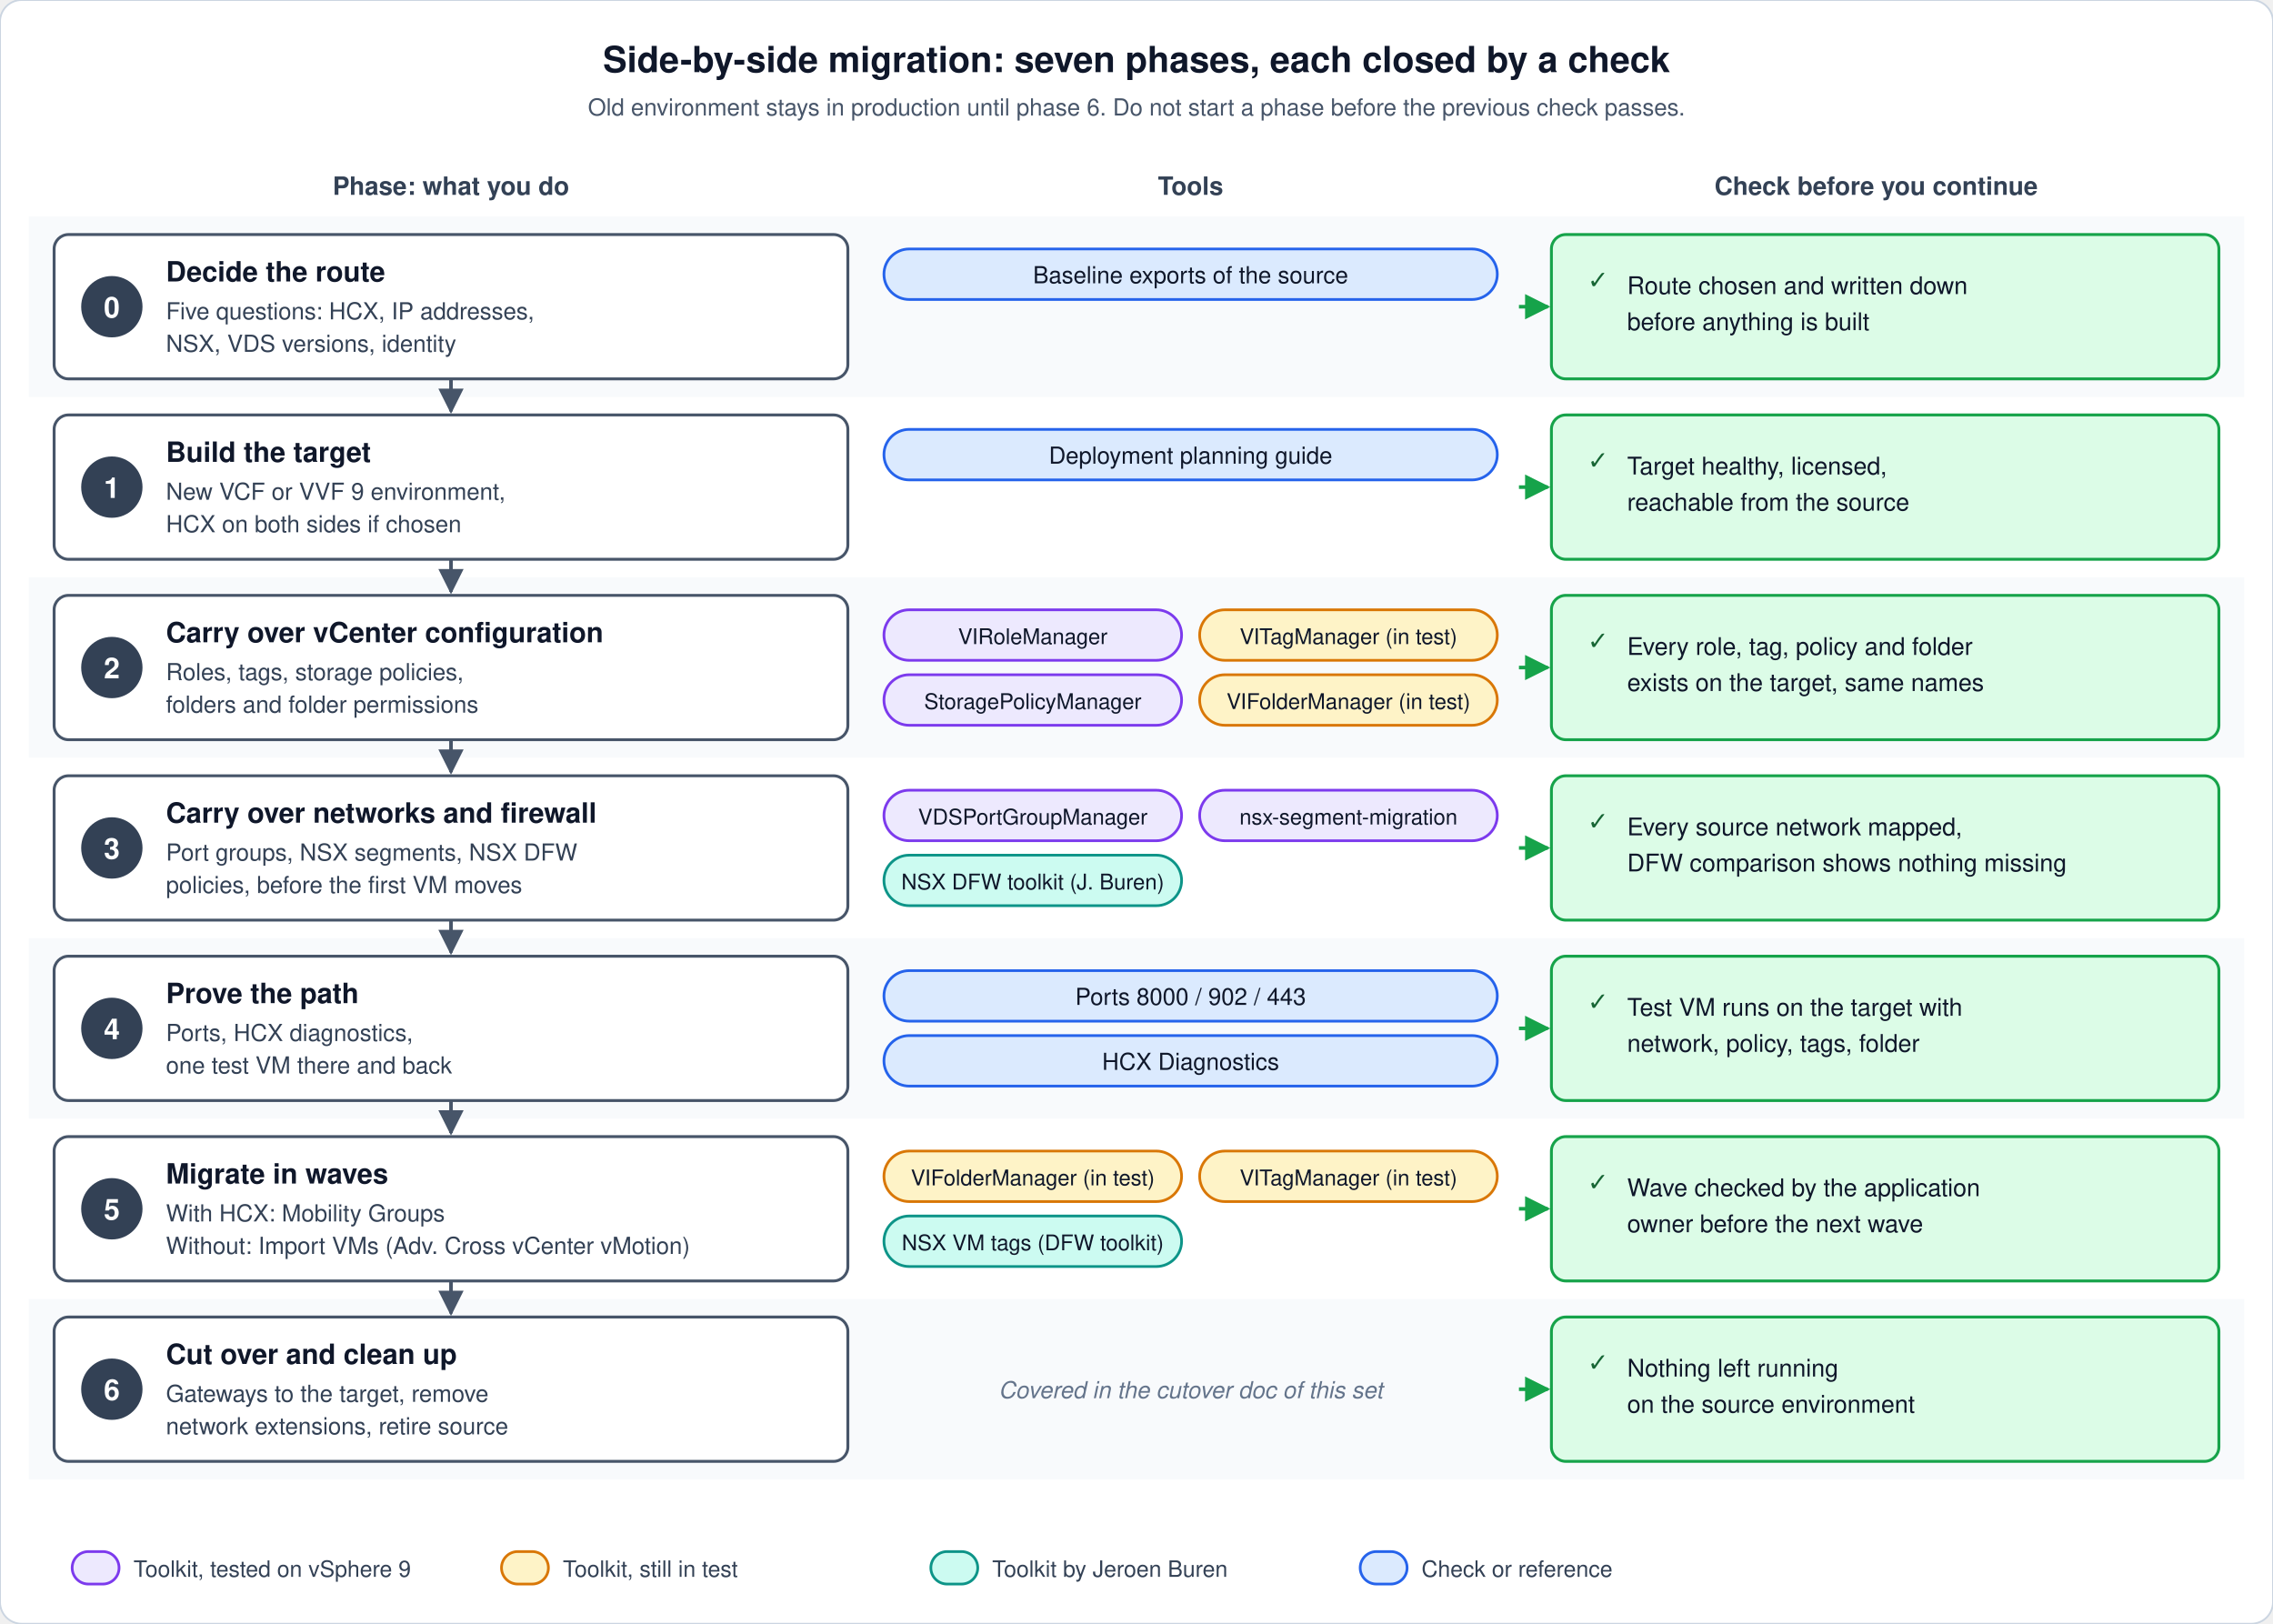
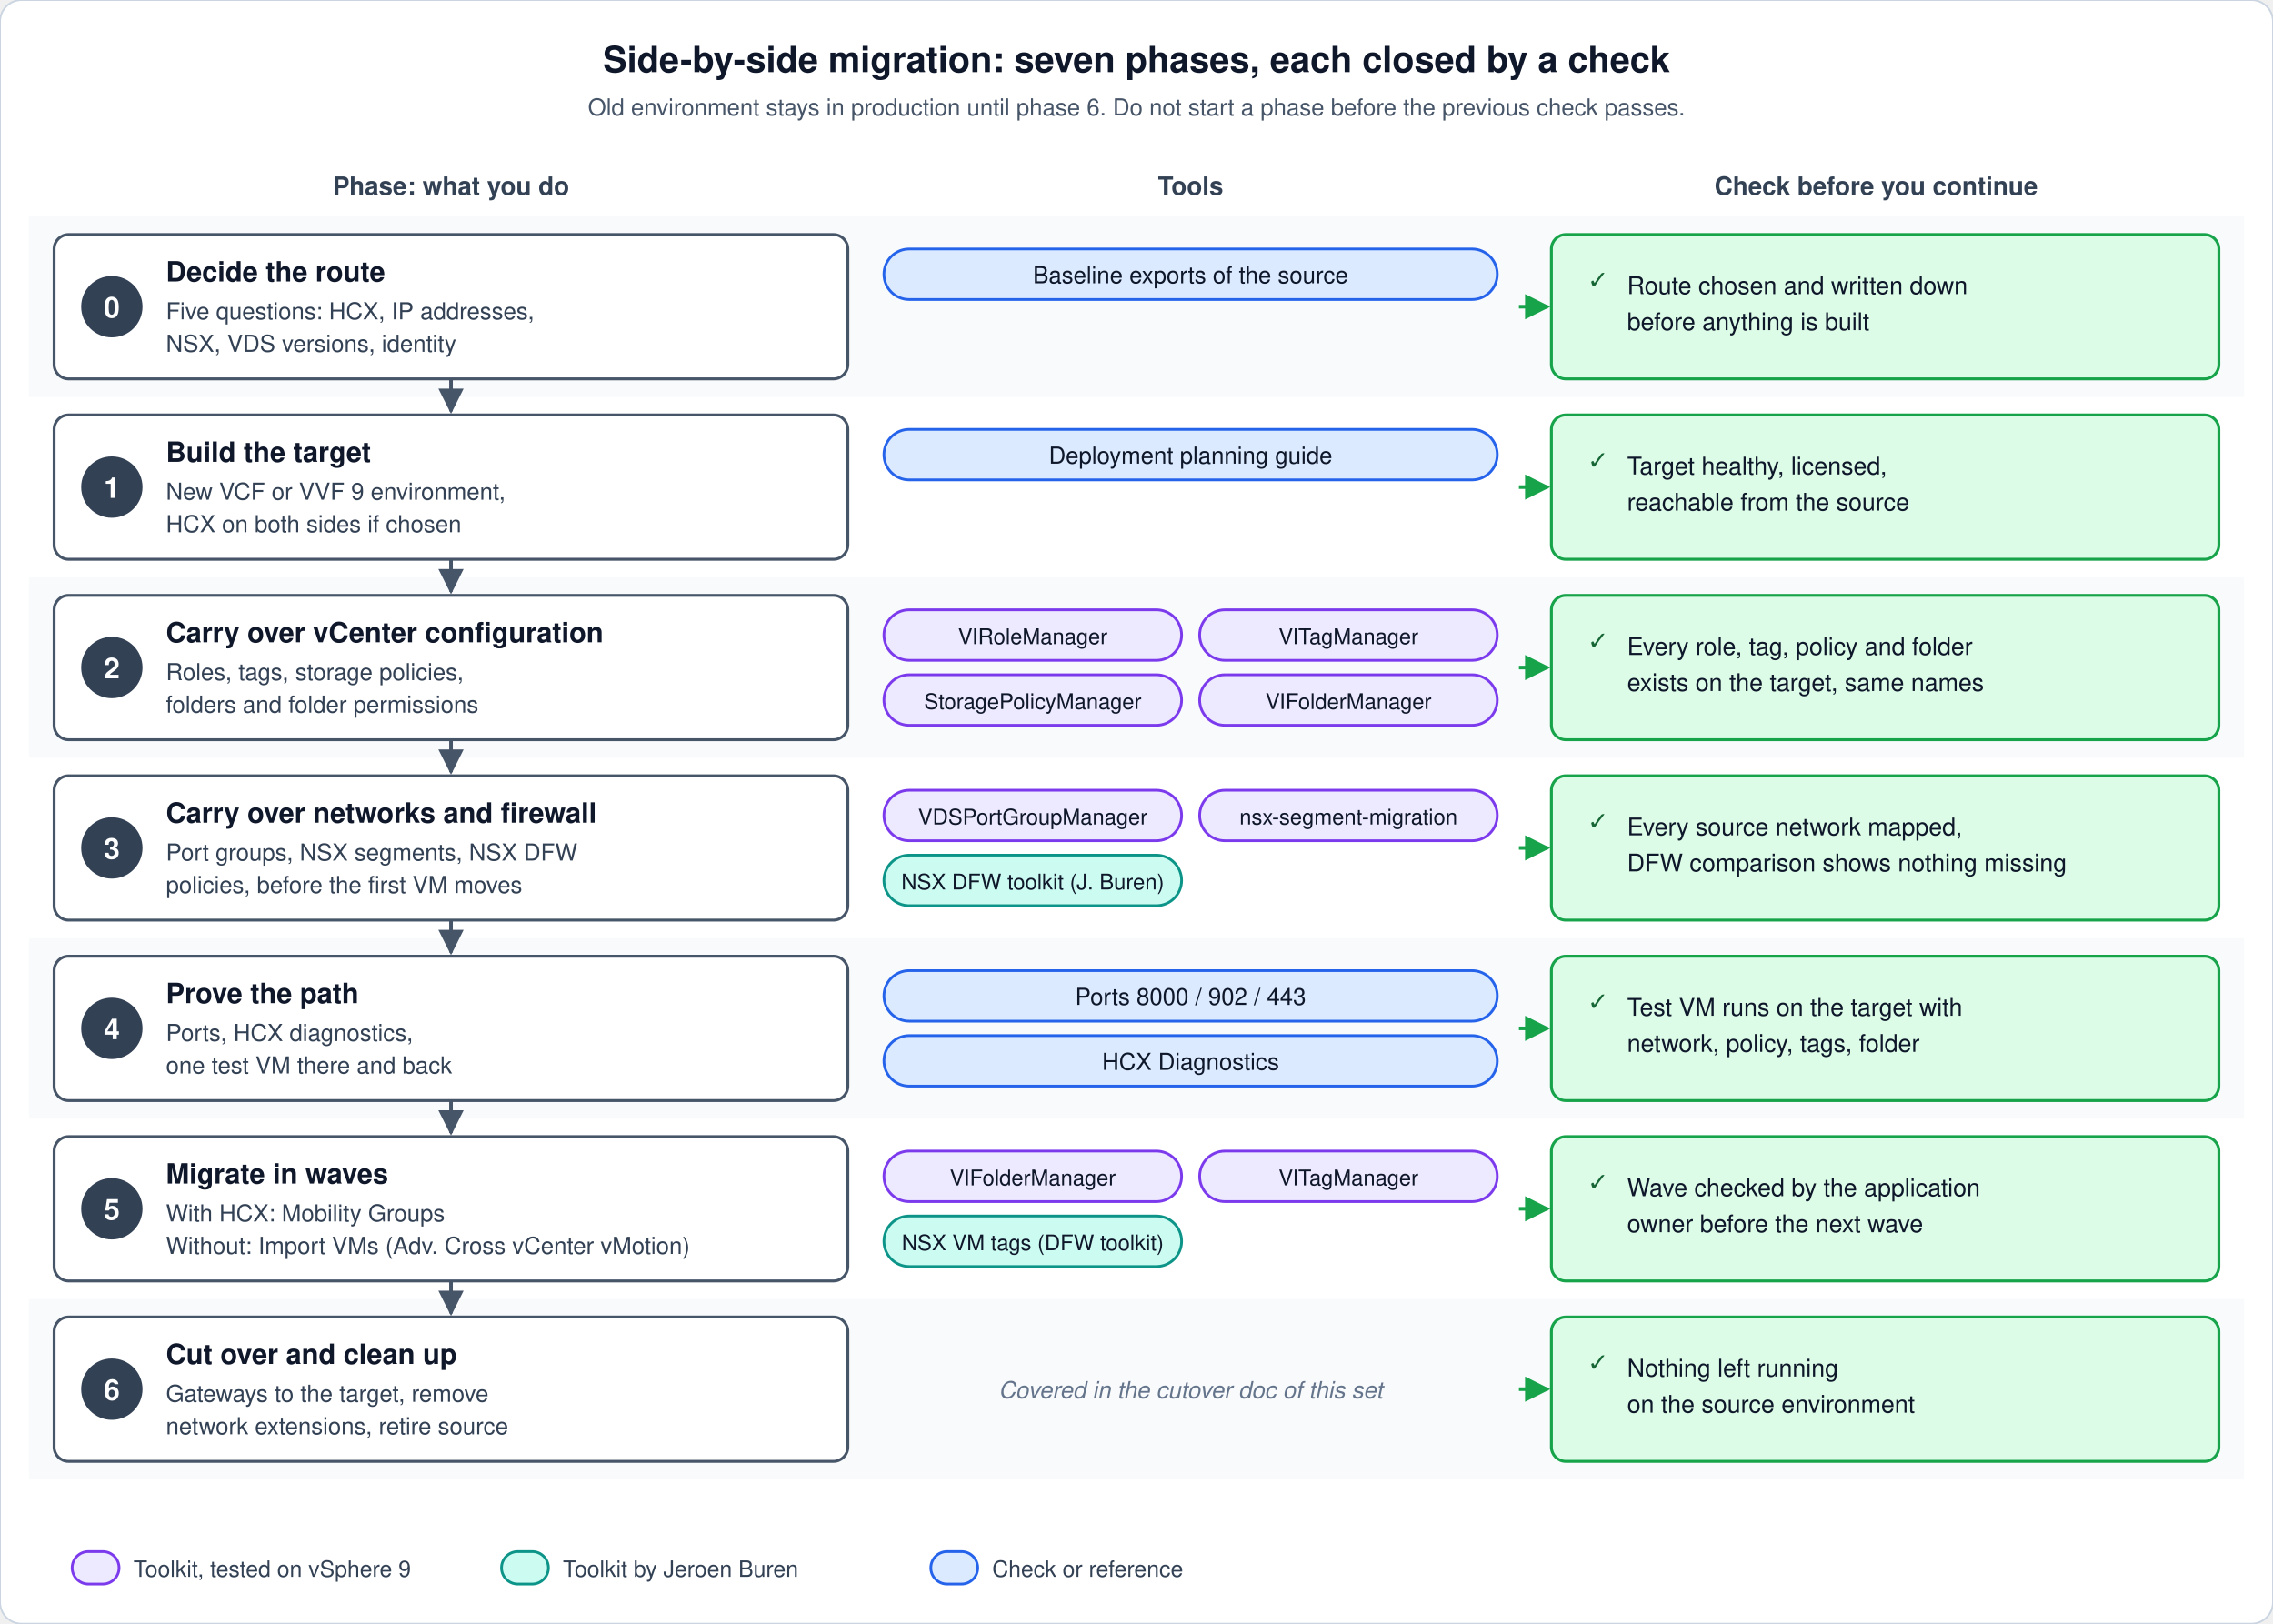
<svg xmlns="http://www.w3.org/2000/svg" viewBox="0 0 1260 900" role="img" aria-labelledby="t d" font-family="Segoe UI, Helvetica, Arial, sans-serif">
  <defs>
    <marker id="m" viewBox="0 0 10 10" refX="9" refY="5" markerWidth="7" markerHeight="7" orient="auto">
      <path d="M0 0L10 5L0 10z" fill="#475569" />
    </marker>
    <marker id="g" viewBox="0 0 10 10" refX="9" refY="5" markerWidth="7" markerHeight="7" orient="auto">
      <path d="M0 0L10 5L0 10z" fill="#16a34a" />
    </marker>
  </defs>
  <rect width="1260" height="900" rx="12" fill="#ffffff" stroke="#cbd5e1" />
  <text x="630.0" y="40" font-size="20" font-weight="700" fill="#0f172a" text-anchor="middle">Side-by-side migration: seven phases, each closed by a check</text>
  <text x="630.0" y="64" font-size="13" fill="#475569" text-anchor="middle">Old environment stays in production until phase 6. Do not start a phase before the previous check passes.</text>
  <text x="250" y="108" font-size="14" font-weight="700" fill="#334155" text-anchor="middle">Phase: what you do</text>
  <text x="660" y="108" font-size="14" font-weight="700" fill="#334155" text-anchor="middle">Tools</text>
  <text x="1040" y="108" font-size="14" font-weight="700" fill="#334155" text-anchor="middle">Check before you continue</text>
  <rect x="16" y="120" width="1228" height="100" fill="#f8fafc" />
  <rect x="30" y="130" width="440" height="80" rx="8" fill="#ffffff" stroke="#475569" stroke-width="1.6" />
  <circle cx="62" cy="170.0" r="17" fill="#334155" />
  <text x="62" y="176.0" font-size="16" font-weight="700" fill="#ffffff" text-anchor="middle">0</text>
  <text x="92" y="156" font-size="15.5" font-weight="700" fill="#0f172a">Decide the route</text>
  <text x="92" y="177" font-size="13" fill="#334155">Five questions: HCX, IP addresses,</text>
  <text x="92" y="195" font-size="13" fill="#334155">NSX, VDS versions, identity</text>
  <rect x="490" y="138" width="340" height="28" rx="14" fill="#dbeafe" stroke="#2563eb" stroke-width="1.5" />
  <text x="660.0" y="157" font-size="13" fill="#0f172a" text-anchor="middle">Baseline exports of the source</text>
  <path d="M842 170.0 H858" fill="none" stroke="#16a34a" stroke-width="2" marker-end="url(#g)" />
  <rect x="860" y="130" width="370" height="80" rx="8" fill="#dcfce7" stroke="#16a34a" stroke-width="1.6" />
  <text x="880" y="160" font-size="14" font-weight="700" fill="#166534">✓</text>
  <text x="902" y="163" font-size="13.5" fill="#0f172a">Route chosen and written down</text>
  <text x="902" y="183" font-size="13.5" fill="#0f172a">before anything is built</text>
  <rect x="30" y="230" width="440" height="80" rx="8" fill="#ffffff" stroke="#475569" stroke-width="1.6" />
  <circle cx="62" cy="270.0" r="17" fill="#334155" />
  <text x="62" y="276.0" font-size="16" font-weight="700" fill="#ffffff" text-anchor="middle">1</text>
  <text x="92" y="256" font-size="15.5" font-weight="700" fill="#0f172a">Build the target</text>
  <text x="92" y="277" font-size="13" fill="#334155">New VCF or VVF 9 environment,</text>
  <text x="92" y="295" font-size="13" fill="#334155">HCX on both sides if chosen</text>
  <rect x="490" y="238" width="340" height="28" rx="14" fill="#dbeafe" stroke="#2563eb" stroke-width="1.5" />
  <text x="660.0" y="257" font-size="13" fill="#0f172a" text-anchor="middle">Deployment planning guide</text>
  <path d="M842 270.0 H858" fill="none" stroke="#16a34a" stroke-width="2" marker-end="url(#g)" />
  <rect x="860" y="230" width="370" height="80" rx="8" fill="#dcfce7" stroke="#16a34a" stroke-width="1.6" />
  <text x="880" y="260" font-size="14" font-weight="700" fill="#166534">✓</text>
  <text x="902" y="263" font-size="13.5" fill="#0f172a">Target healthy, licensed,</text>
  <text x="902" y="283" font-size="13.5" fill="#0f172a">reachable from the source</text>
  <rect x="16" y="320" width="1228" height="100" fill="#f8fafc" />
  <rect x="30" y="330" width="440" height="80" rx="8" fill="#ffffff" stroke="#475569" stroke-width="1.6" />
  <circle cx="62" cy="370.0" r="17" fill="#334155" />
  <text x="62" y="376.0" font-size="16" font-weight="700" fill="#ffffff" text-anchor="middle">2</text>
  <text x="92" y="356" font-size="15.5" font-weight="700" fill="#0f172a">Carry over vCenter configuration</text>
  <text x="92" y="377" font-size="13" fill="#334155">Roles, tags, storage policies,</text>
  <text x="92" y="395" font-size="13" fill="#334155">folders and folder permissions</text>
  <rect x="490" y="338" width="165" height="28" rx="14" fill="#ede9fe" stroke="#7c3aed" stroke-width="1.5" />
  <text x="572.5" y="357" font-size="12" fill="#0f172a" text-anchor="middle">VIRoleManager</text>
-   <rect x="665" y="338" width="165" height="28" rx="14" fill="#fef3c7" stroke="#d97706" stroke-width="1.5" />
-   <text x="747.5" y="357" font-size="12" fill="#0f172a" text-anchor="middle">VITagManager (in test)</text>
+   <rect x="665" y="338" width="165" height="28" rx="14" fill="#ede9fe" stroke="#7c3aed" stroke-width="1.5" />
+   <text x="747.5" y="357" font-size="12" fill="#0f172a" text-anchor="middle">VITagManager</text>
  <rect x="490" y="374" width="165" height="28" rx="14" fill="#ede9fe" stroke="#7c3aed" stroke-width="1.5" />
  <text x="572.5" y="393" font-size="12" fill="#0f172a" text-anchor="middle">StoragePolicyManager</text>
-   <rect x="665" y="374" width="165" height="28" rx="14" fill="#fef3c7" stroke="#d97706" stroke-width="1.5" />
-   <text x="747.5" y="393" font-size="12" fill="#0f172a" text-anchor="middle">VIFolderManager (in test)</text>
+   <rect x="665" y="374" width="165" height="28" rx="14" fill="#ede9fe" stroke="#7c3aed" stroke-width="1.5" />
+   <text x="747.5" y="393" font-size="12" fill="#0f172a" text-anchor="middle">VIFolderManager</text>
  <path d="M842 370.0 H858" fill="none" stroke="#16a34a" stroke-width="2" marker-end="url(#g)" />
  <rect x="860" y="330" width="370" height="80" rx="8" fill="#dcfce7" stroke="#16a34a" stroke-width="1.6" />
  <text x="880" y="360" font-size="14" font-weight="700" fill="#166534">✓</text>
  <text x="902" y="363" font-size="13.5" fill="#0f172a">Every role, tag, policy and folder</text>
  <text x="902" y="383" font-size="13.5" fill="#0f172a">exists on the target, same names</text>
  <rect x="30" y="430" width="440" height="80" rx="8" fill="#ffffff" stroke="#475569" stroke-width="1.6" />
  <circle cx="62" cy="470.0" r="17" fill="#334155" />
  <text x="62" y="476.0" font-size="16" font-weight="700" fill="#ffffff" text-anchor="middle">3</text>
  <text x="92" y="456" font-size="15.5" font-weight="700" fill="#0f172a">Carry over networks and firewall</text>
  <text x="92" y="477" font-size="13" fill="#334155">Port groups, NSX segments, NSX DFW</text>
  <text x="92" y="495" font-size="13" fill="#334155">policies, before the first VM moves</text>
  <rect x="490" y="438" width="165" height="28" rx="14" fill="#ede9fe" stroke="#7c3aed" stroke-width="1.5" />
  <text x="572.5" y="457" font-size="12" fill="#0f172a" text-anchor="middle">VDSPortGroupManager</text>
  <rect x="665" y="438" width="165" height="28" rx="14" fill="#ede9fe" stroke="#7c3aed" stroke-width="1.5" />
  <text x="747.5" y="457" font-size="12" fill="#0f172a" text-anchor="middle">nsx-segment-migration</text>
  <rect x="490" y="474" width="165" height="28" rx="14" fill="#ccfbf1" stroke="#0d9488" stroke-width="1.5" />
  <text x="572.5" y="493" font-size="12" fill="#0f172a" text-anchor="middle">NSX DFW toolkit (J. Buren)</text>
  <path d="M842 470.0 H858" fill="none" stroke="#16a34a" stroke-width="2" marker-end="url(#g)" />
  <rect x="860" y="430" width="370" height="80" rx="8" fill="#dcfce7" stroke="#16a34a" stroke-width="1.6" />
  <text x="880" y="460" font-size="14" font-weight="700" fill="#166534">✓</text>
  <text x="902" y="463" font-size="13.5" fill="#0f172a">Every source network mapped,</text>
  <text x="902" y="483" font-size="13.5" fill="#0f172a">DFW comparison shows nothing missing</text>
  <rect x="16" y="520" width="1228" height="100" fill="#f8fafc" />
  <rect x="30" y="530" width="440" height="80" rx="8" fill="#ffffff" stroke="#475569" stroke-width="1.6" />
  <circle cx="62" cy="570.0" r="17" fill="#334155" />
  <text x="62" y="576.0" font-size="16" font-weight="700" fill="#ffffff" text-anchor="middle">4</text>
  <text x="92" y="556" font-size="15.5" font-weight="700" fill="#0f172a">Prove the path</text>
  <text x="92" y="577" font-size="13" fill="#334155">Ports, HCX diagnostics,</text>
  <text x="92" y="595" font-size="13" fill="#334155">one test VM there and back</text>
  <rect x="490" y="538" width="340" height="28" rx="14" fill="#dbeafe" stroke="#2563eb" stroke-width="1.5" />
  <text x="660.0" y="557" font-size="13" fill="#0f172a" text-anchor="middle">Ports 8000 / 902 / 443</text>
  <rect x="490" y="574" width="340" height="28" rx="14" fill="#dbeafe" stroke="#2563eb" stroke-width="1.5" />
  <text x="660.0" y="593" font-size="13" fill="#0f172a" text-anchor="middle">HCX Diagnostics</text>
  <path d="M842 570.0 H858" fill="none" stroke="#16a34a" stroke-width="2" marker-end="url(#g)" />
  <rect x="860" y="530" width="370" height="80" rx="8" fill="#dcfce7" stroke="#16a34a" stroke-width="1.6" />
  <text x="880" y="560" font-size="14" font-weight="700" fill="#166534">✓</text>
  <text x="902" y="563" font-size="13.5" fill="#0f172a">Test VM runs on the target with</text>
  <text x="902" y="583" font-size="13.5" fill="#0f172a">network, policy, tags, folder</text>
  <rect x="30" y="630" width="440" height="80" rx="8" fill="#ffffff" stroke="#475569" stroke-width="1.6" />
  <circle cx="62" cy="670.0" r="17" fill="#334155" />
  <text x="62" y="676.0" font-size="16" font-weight="700" fill="#ffffff" text-anchor="middle">5</text>
  <text x="92" y="656" font-size="15.5" font-weight="700" fill="#0f172a">Migrate in waves</text>
  <text x="92" y="677" font-size="13" fill="#334155">With HCX: Mobility Groups</text>
  <text x="92" y="695" font-size="13" fill="#334155">Without: Import VMs (Adv. Cross vCenter vMotion)</text>
-   <rect x="490" y="638" width="165" height="28" rx="14" fill="#fef3c7" stroke="#d97706" stroke-width="1.5" />
-   <text x="572.5" y="657" font-size="12" fill="#0f172a" text-anchor="middle">VIFolderManager (in test)</text>
-   <rect x="665" y="638" width="165" height="28" rx="14" fill="#fef3c7" stroke="#d97706" stroke-width="1.5" />
-   <text x="747.5" y="657" font-size="12" fill="#0f172a" text-anchor="middle">VITagManager (in test)</text>
+   <rect x="490" y="638" width="165" height="28" rx="14" fill="#ede9fe" stroke="#7c3aed" stroke-width="1.5" />
+   <text x="572.5" y="657" font-size="12" fill="#0f172a" text-anchor="middle">VIFolderManager</text>
+   <rect x="665" y="638" width="165" height="28" rx="14" fill="#ede9fe" stroke="#7c3aed" stroke-width="1.5" />
+   <text x="747.5" y="657" font-size="12" fill="#0f172a" text-anchor="middle">VITagManager</text>
  <rect x="490" y="674" width="165" height="28" rx="14" fill="#ccfbf1" stroke="#0d9488" stroke-width="1.5" />
  <text x="572.5" y="693" font-size="12" fill="#0f172a" text-anchor="middle">NSX VM tags (DFW toolkit)</text>
  <path d="M842 670.0 H858" fill="none" stroke="#16a34a" stroke-width="2" marker-end="url(#g)" />
  <rect x="860" y="630" width="370" height="80" rx="8" fill="#dcfce7" stroke="#16a34a" stroke-width="1.6" />
  <text x="880" y="660" font-size="14" font-weight="700" fill="#166534">✓</text>
  <text x="902" y="663" font-size="13.5" fill="#0f172a">Wave checked by the application</text>
  <text x="902" y="683" font-size="13.5" fill="#0f172a">owner before the next wave</text>
  <rect x="16" y="720" width="1228" height="100" fill="#f8fafc" />
  <rect x="30" y="730" width="440" height="80" rx="8" fill="#ffffff" stroke="#475569" stroke-width="1.6" />
  <circle cx="62" cy="770.0" r="17" fill="#334155" />
  <text x="62" y="776.0" font-size="16" font-weight="700" fill="#ffffff" text-anchor="middle">6</text>
  <text x="92" y="756" font-size="15.5" font-weight="700" fill="#0f172a">Cut over and clean up</text>
  <text x="92" y="777" font-size="13" fill="#334155">Gateways to the target, remove</text>
  <text x="92" y="795" font-size="13" fill="#334155">network extensions, retire source</text>
  <text x="660" y="775.0" font-size="13" fill="#64748b" text-anchor="middle" font-style="italic">Covered in the cutover doc of this set</text>
  <path d="M842 770.0 H858" fill="none" stroke="#16a34a" stroke-width="2" marker-end="url(#g)" />
  <rect x="860" y="730" width="370" height="80" rx="8" fill="#dcfce7" stroke="#16a34a" stroke-width="1.6" />
  <text x="880" y="760" font-size="14" font-weight="700" fill="#166534">✓</text>
  <text x="902" y="763" font-size="13.5" fill="#0f172a">Nothing left running</text>
  <text x="902" y="783" font-size="13.5" fill="#0f172a">on the source environment</text>
  <path d="M250 210 V228" fill="none" stroke="#475569" stroke-width="2" marker-end="url(#m)" />
  <path d="M250 310 V328" fill="none" stroke="#475569" stroke-width="2" marker-end="url(#m)" />
  <path d="M250 410 V428" fill="none" stroke="#475569" stroke-width="2" marker-end="url(#m)" />
  <path d="M250 510 V528" fill="none" stroke="#475569" stroke-width="2" marker-end="url(#m)" />
  <path d="M250 610 V628" fill="none" stroke="#475569" stroke-width="2" marker-end="url(#m)" />
  <path d="M250 710 V728" fill="none" stroke="#475569" stroke-width="2" marker-end="url(#m)" />
  <rect x="40" y="860" width="26" height="18" rx="9" fill="#ede9fe" stroke="#7c3aed" stroke-width="1.5" />
  <text x="74" y="874" font-size="12.5" fill="#334155">Toolkit, tested on vSphere 9</text>
-   <rect x="278" y="860" width="26" height="18" rx="9" fill="#fef3c7" stroke="#d97706" stroke-width="1.5" />
-   <text x="312" y="874" font-size="12.5" fill="#334155">Toolkit, still in test</text>
-   <rect x="516" y="860" width="26" height="18" rx="9" fill="#ccfbf1" stroke="#0d9488" stroke-width="1.5" />
-   <text x="550" y="874" font-size="12.5" fill="#334155">Toolkit by Jeroen Buren</text>
-   <rect x="754" y="860" width="26" height="18" rx="9" fill="#dbeafe" stroke="#2563eb" stroke-width="1.5" />
-   <text x="788" y="874" font-size="12.5" fill="#334155">Check or reference</text>
+   <rect x="278" y="860" width="26" height="18" rx="9" fill="#ccfbf1" stroke="#0d9488" stroke-width="1.5" />
+   <text x="312" y="874" font-size="12.5" fill="#334155">Toolkit by Jeroen Buren</text>
+   <rect x="516" y="860" width="26" height="18" rx="9" fill="#dbeafe" stroke="#2563eb" stroke-width="1.5" />
+   <text x="550" y="874" font-size="12.5" fill="#334155">Check or reference</text>
</svg>
